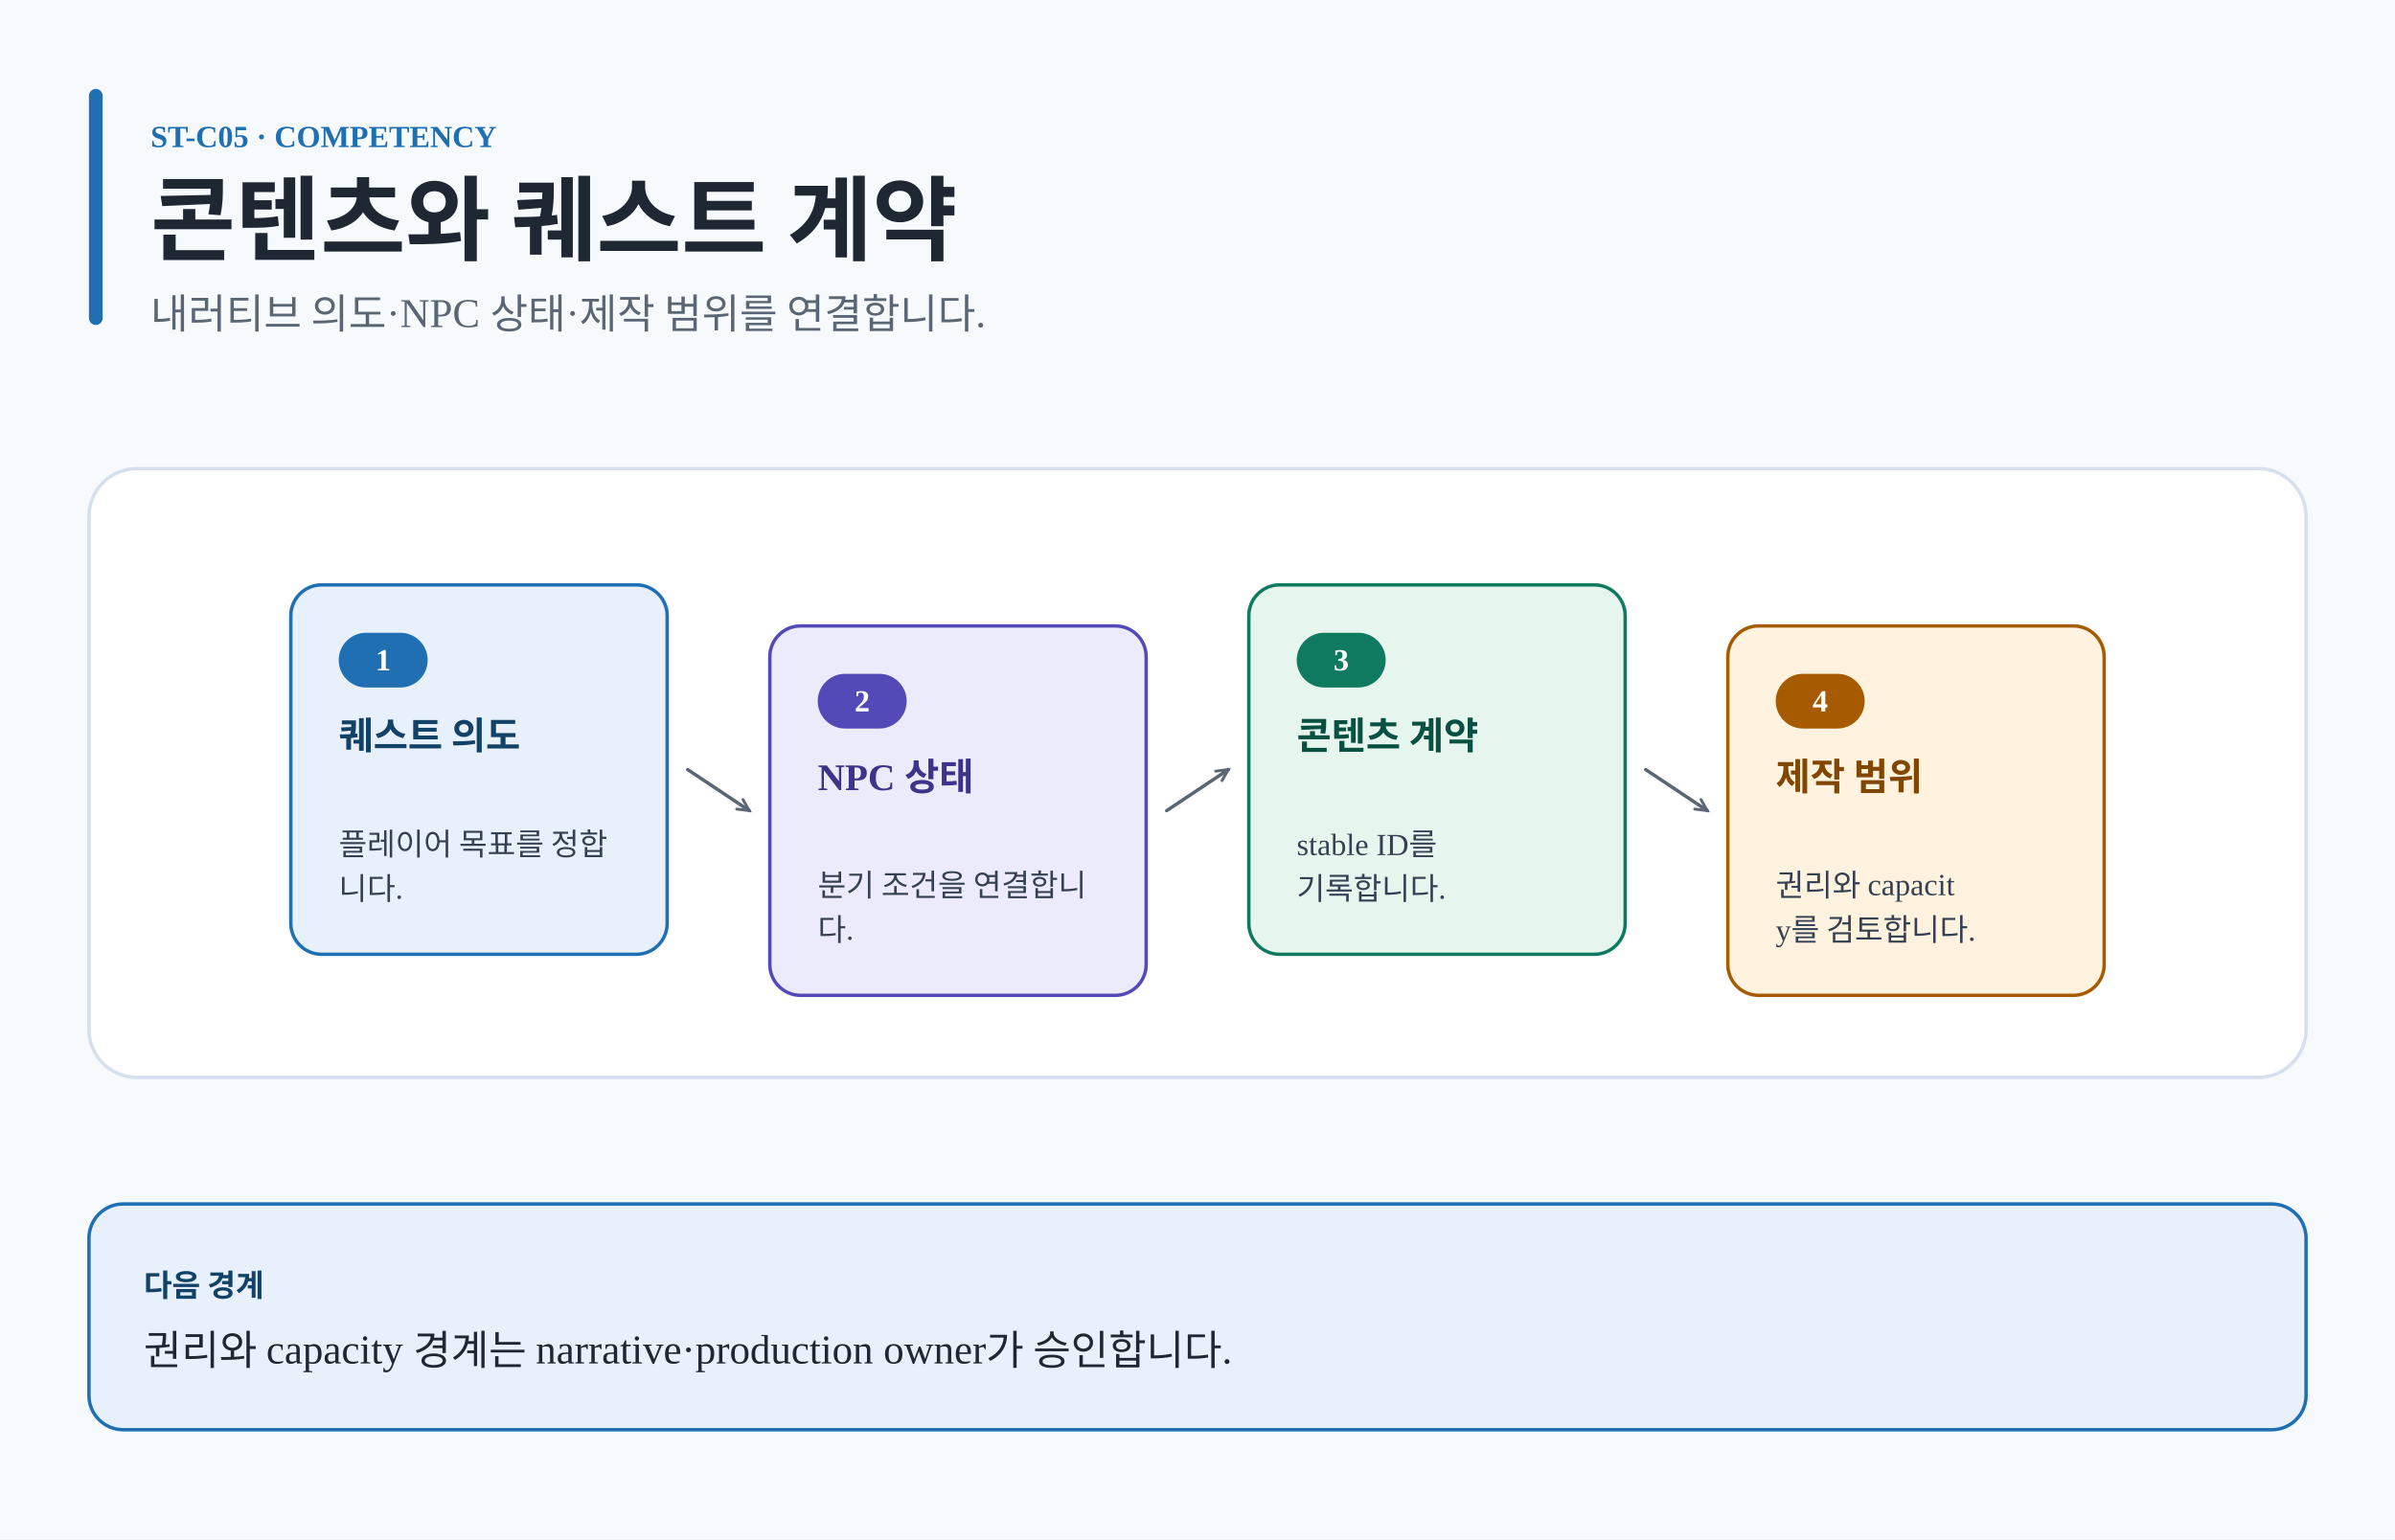
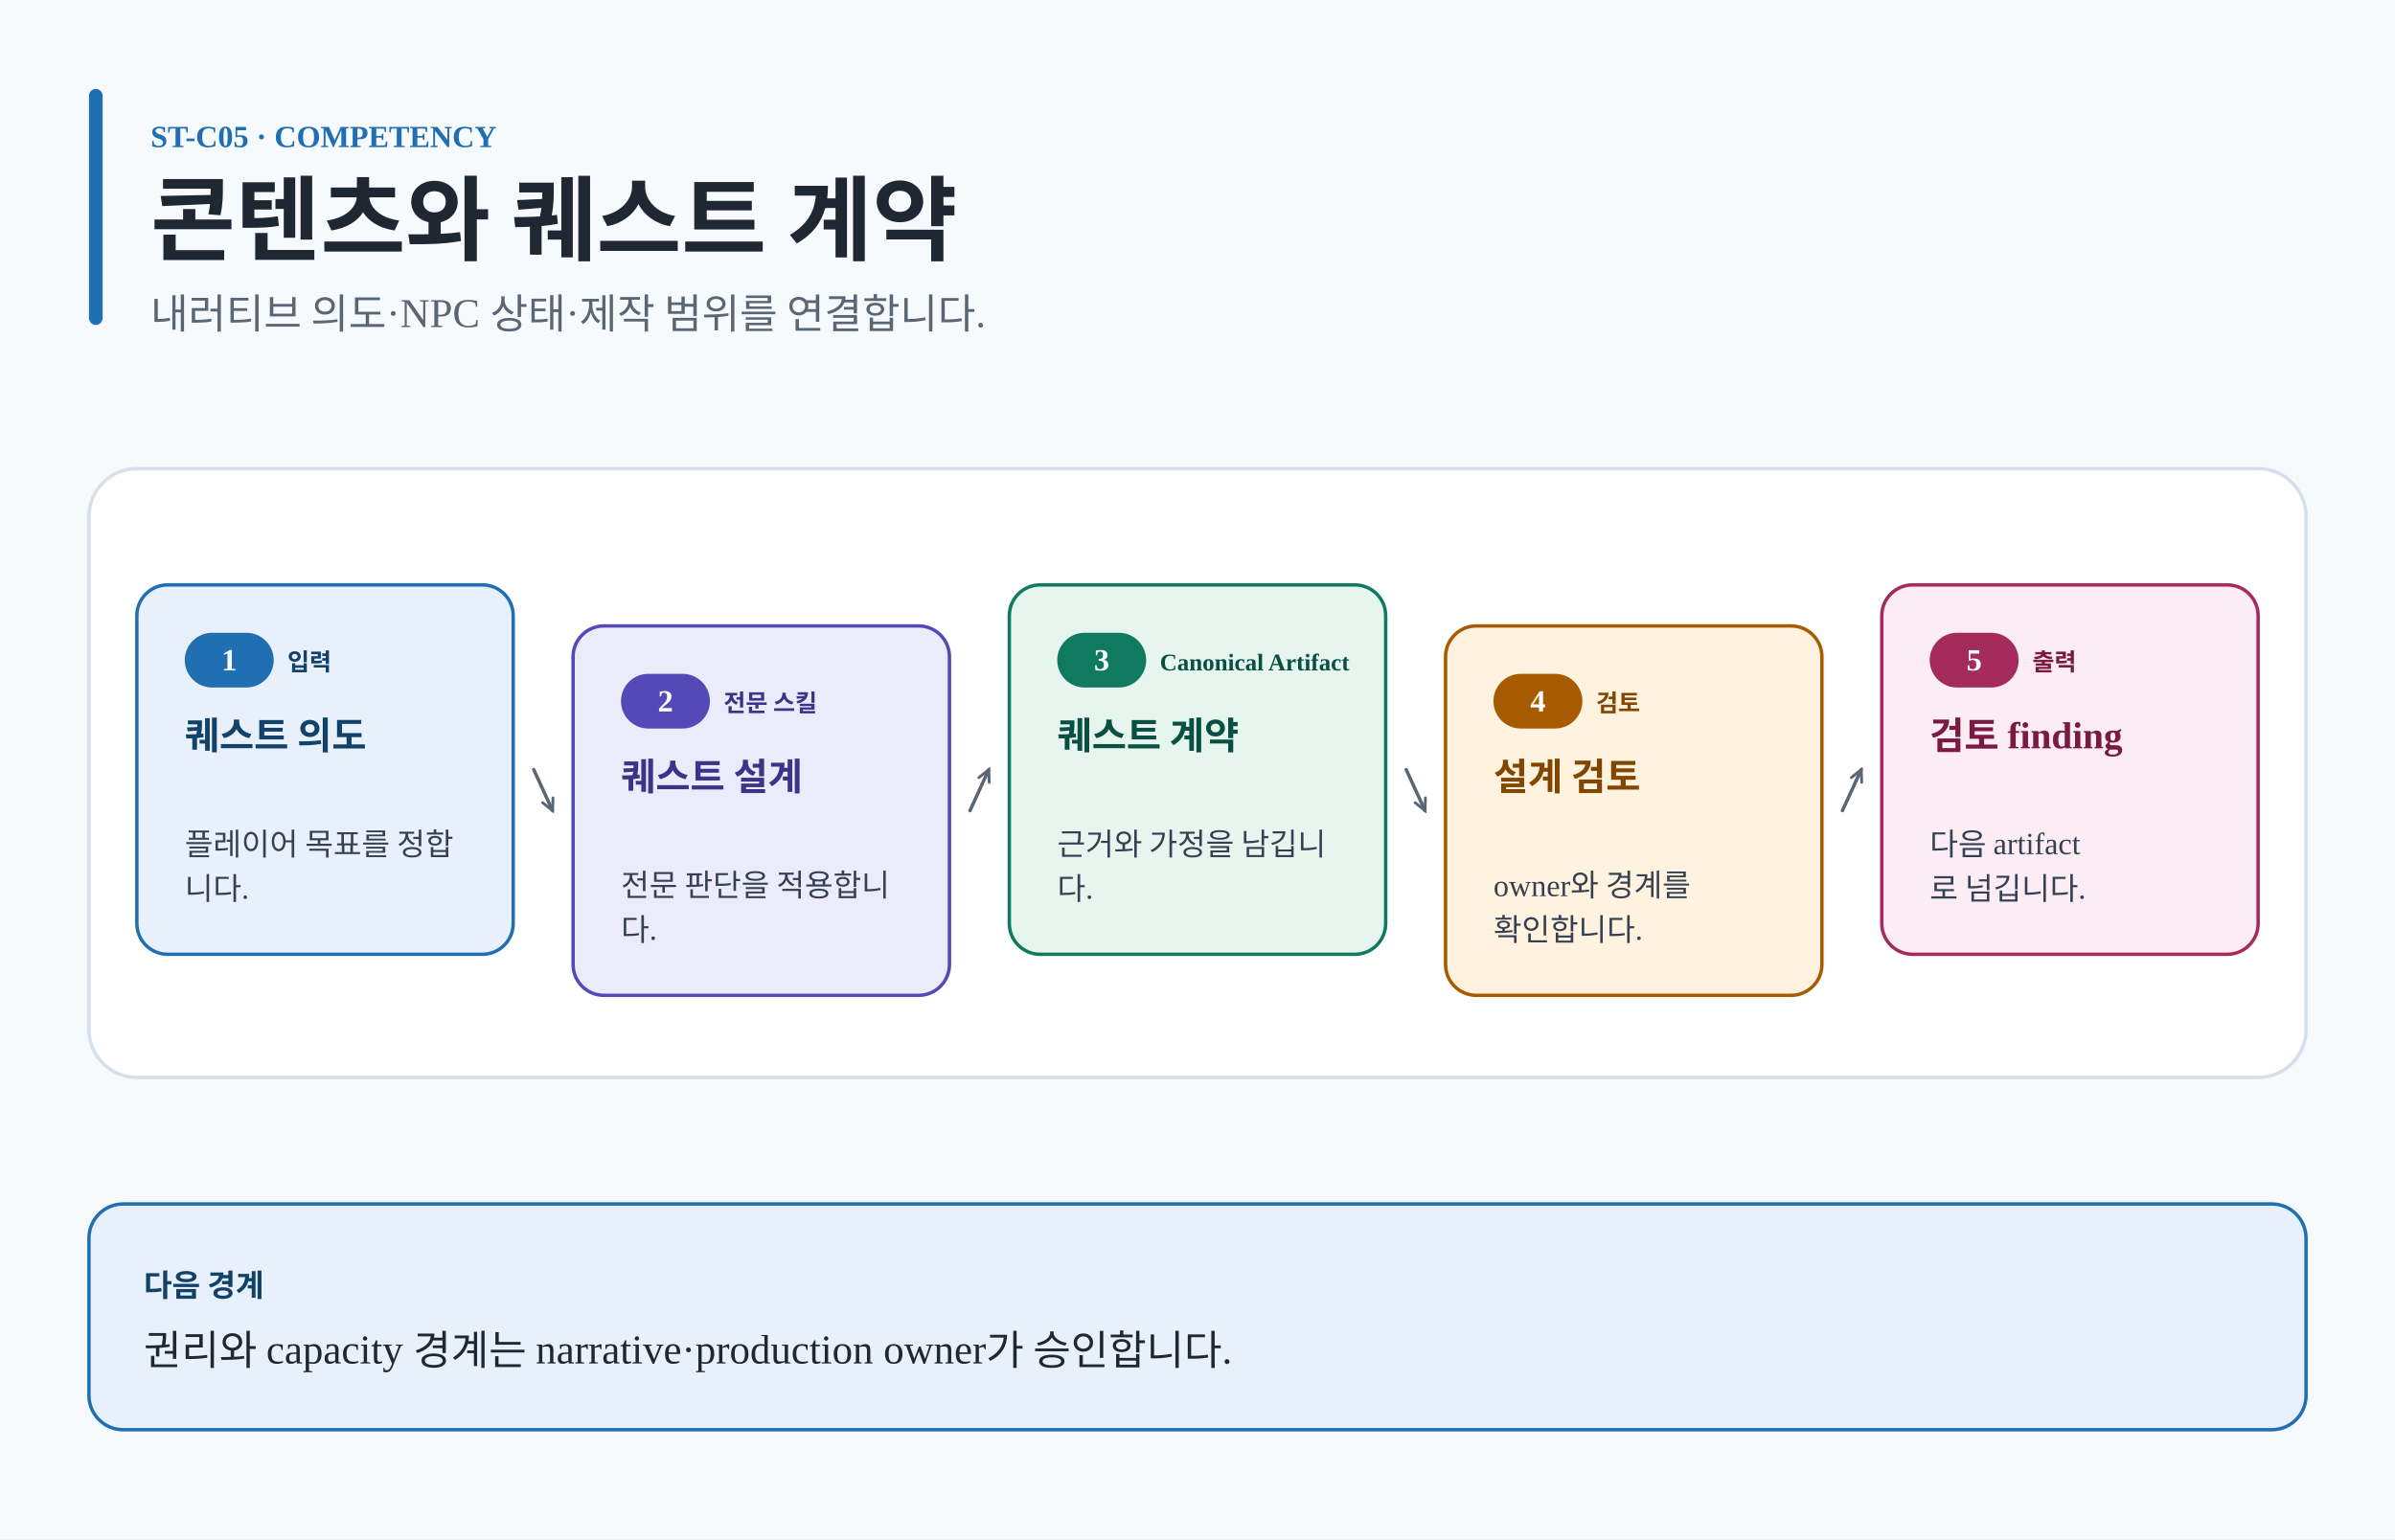
<svg xmlns="http://www.w3.org/2000/svg" viewBox="0 0 1400 900" width="1400" height="900" role="img" aria-label="콘텐츠와 내러티브 및 퀘스트와 NPC 제작 계약의 흐름">
  <defs>
    <marker id="open-arrow" viewBox="0 0 12 12" refX="10" refY="6" markerWidth="10" markerHeight="10" markerUnits="userSpaceOnUse" orient="auto">
      <path d="M 2 2 L 10 6 L 2 10" fill="none" stroke="#5B6675" stroke-width="2" stroke-linecap="round" />
    </marker>
  </defs>
  <rect width="1400" height="900" fill="#F7FAFD" />
  <rect x="52" y="52" width="8" height="138" rx="4" fill="#1F6FB2" />
  <text x="88" y="86" fill="#1F6FB2" font-size="18" font-weight="700">ST-C05 · COMPETENCY</text>
  <text x="88" y="148" fill="#1F2733" font-size="54" font-weight="700">콘텐츠와 퀘스트 계약</text>
  <text x="88" y="192" fill="#5B6675" font-size="24">내러티브 의도·NPC 상태·제작 범위를 연결합니다.</text>
  <rect x="52" y="274" width="1296" height="356" rx="28" fill="#FFFFFF" stroke="#D6E0EC" stroke-width="2" />
-   <path d="M 402 450 L 438 474" fill="none" stroke="#5B6675" stroke-width="2" stroke-linecap="round" marker-end="url(#open-arrow)" />
-   <path d="M 682 474 L 718 450" fill="none" stroke="#5B6675" stroke-width="2" stroke-linecap="round" marker-end="url(#open-arrow)" />
-   <path d="M 962 450 L 998 474" fill="none" stroke="#5B6675" stroke-width="2" stroke-linecap="round" marker-end="url(#open-arrow)" />
+   <path d="M 312 450 L 323 474" fill="none" stroke="#5B6675" stroke-width="2" stroke-linecap="round" marker-end="url(#open-arrow)" />
+   <path d="M 567 474 L 578 450" fill="none" stroke="#5B6675" stroke-width="2" stroke-linecap="round" marker-end="url(#open-arrow)" />
+   <path d="M 822 450 L 833 474" fill="none" stroke="#5B6675" stroke-width="2" stroke-linecap="round" marker-end="url(#open-arrow)" />
+   <path d="M 1077 474 L 1088 450" fill="none" stroke="#5B6675" stroke-width="2" stroke-linecap="round" marker-end="url(#open-arrow)" />
  <g aria-label="읽기 순서 1: 퀘스트 의도">
-     <rect x="170" y="342" width="220" height="216" rx="18" fill="#E8F1FB" stroke="#1F6FB2" stroke-width="2" />
-     <rect x="198" y="370" width="52" height="32" rx="16" fill="#1F6FB2" />
-     <text x="224" y="392" text-anchor="middle" fill="#FFFFFF" font-size="18" font-weight="700">1</text>
-     <text x="198" y="438" fill="#124267" font-size="22" font-weight="700">퀘스트 의도</text>
-     <text x="198" y="500" fill="#354152" font-size="18" font-weight="400">플레이어 목표를 정합</text>
-     <text x="198" y="526" fill="#354152" font-size="18" font-weight="400">니다.</text>
+     <rect x="80" y="342" width="220" height="216" rx="18" fill="#E8F1FB" stroke="#1F6FB2" stroke-width="2" />
+     <rect x="108" y="370" width="52" height="32" rx="16" fill="#1F6FB2" />
+     <text x="134" y="392" text-anchor="middle" fill="#FFFFFF" font-size="18" font-weight="700">1</text>
+     <text x="168" y="392" fill="#124267" font-size="14" font-weight="700">입력</text>
+     <text x="108" y="438" fill="#124267" font-size="22" font-weight="700">퀘스트 의도</text>
+     <text x="108" y="500" fill="#354152" font-size="18" font-weight="400">플레이어 목표를 정합</text>
+     <text x="108" y="526" fill="#354152" font-size="18" font-weight="400">니다.</text>
  </g>
-   <g aria-label="읽기 순서 2: NPC 상태">
-     <rect x="450" y="366" width="220" height="216" rx="18" fill="#ECEBFB" stroke="#534AB7" stroke-width="2" />
-     <rect x="478" y="394" width="52" height="32" rx="16" fill="#534AB7" />
-     <text x="504" y="416" text-anchor="middle" fill="#FFFFFF" font-size="18" font-weight="700">2</text>
-     <text x="478" y="462" fill="#3C3489" font-size="22" font-weight="700">NPC 상태</text>
-     <text x="478" y="524" fill="#354152" font-size="18" font-weight="400">분기 조건을 연결합니</text>
-     <text x="478" y="550" fill="#354152" font-size="18" font-weight="400">다.</text>
+   <g aria-label="읽기 순서 2: 퀘스트 설계">
+     <rect x="335" y="366" width="220" height="216" rx="18" fill="#ECEBFB" stroke="#534AB7" stroke-width="2" />
+     <rect x="363" y="394" width="52" height="32" rx="16" fill="#534AB7" />
+     <text x="389" y="416" text-anchor="middle" fill="#FFFFFF" font-size="18" font-weight="700">2</text>
+     <text x="423" y="416" fill="#3C3489" font-size="14" font-weight="700">전문 스킬</text>
+     <text x="363" y="462" fill="#3C3489" font-size="22" font-weight="700">퀘스트 설계</text>
+     <text x="363" y="524" fill="#354152" font-size="18" font-weight="400">전문 판단을 적용합니</text>
+     <text x="363" y="550" fill="#354152" font-size="18" font-weight="400">다.</text>
  </g>
-   <g aria-label="읽기 순서 3: 콘텐츠 계약">
-     <rect x="730" y="342" width="220" height="216" rx="18" fill="#E7F5EF" stroke="#0F7A5F" stroke-width="2" />
-     <rect x="758" y="370" width="52" height="32" rx="16" fill="#0F7A5F" />
-     <text x="784" y="392" text-anchor="middle" fill="#FFFFFF" font-size="18" font-weight="700">3</text>
-     <text x="758" y="438" fill="#085041" font-size="22" font-weight="700">콘텐츠 계약</text>
-     <text x="758" y="500" fill="#354152" font-size="18" font-weight="400">stable ID를 </text>
-     <text x="758" y="526" fill="#354152" font-size="18" font-weight="400">기록합니다.</text>
+   <g aria-label="읽기 순서 3: 퀘스트 계약">
+     <rect x="590" y="342" width="220" height="216" rx="18" fill="#E7F5EF" stroke="#0F7A5F" stroke-width="2" />
+     <rect x="618" y="370" width="52" height="32" rx="16" fill="#0F7A5F" />
+     <text x="644" y="392" text-anchor="middle" fill="#FFFFFF" font-size="18" font-weight="700">3</text>
+     <text x="678" y="392" fill="#085041" font-size="14" font-weight="700">Canonical Artifact</text>
+     <text x="618" y="438" fill="#085041" font-size="22" font-weight="700">퀘스트 계약</text>
+     <text x="618" y="500" fill="#354152" font-size="18" font-weight="400">근거와 가정을 남깁니</text>
+     <text x="618" y="526" fill="#354152" font-size="18" font-weight="400">다.</text>
  </g>
-   <g aria-label="읽기 순서 4: 제작 범위">
-     <rect x="1010" y="366" width="220" height="216" rx="18" fill="#FFF3DF" stroke="#A75B00" stroke-width="2" />
-     <rect x="1038" y="394" width="52" height="32" rx="16" fill="#A75B00" />
-     <text x="1064" y="416" text-anchor="middle" fill="#FFFFFF" font-size="18" font-weight="700">4</text>
-     <text x="1038" y="462" fill="#814600" font-size="22" font-weight="700">제작 범위</text>
-     <text x="1038" y="524" fill="#354152" font-size="18" font-weight="400">권리와 capacit</text>
-     <text x="1038" y="550" fill="#354152" font-size="18" font-weight="400">y를 검토합니다.</text>
+   <g aria-label="읽기 순서 4: 설계 검토">
+     <rect x="845" y="366" width="220" height="216" rx="18" fill="#FFF3DF" stroke="#A75B00" stroke-width="2" />
+     <rect x="873" y="394" width="52" height="32" rx="16" fill="#A75B00" />
+     <text x="899" y="416" text-anchor="middle" fill="#FFFFFF" font-size="18" font-weight="700">4</text>
+     <text x="933" y="416" fill="#814600" font-size="14" font-weight="700">검토</text>
+     <text x="873" y="462" fill="#814600" font-size="22" font-weight="700">설계 검토</text>
+     <text x="873" y="524" fill="#354152" font-size="18" font-weight="400">owner와 경계를 </text>
+     <text x="873" y="550" fill="#354152" font-size="18" font-weight="400">확인합니다.</text>
+   </g>
+   <g aria-label="읽기 순서 5: 검토 finding">
+     <rect x="1100" y="342" width="220" height="216" rx="18" fill="#FCECF3" stroke="#A52B5D" stroke-width="2" />
+     <rect x="1128" y="370" width="52" height="32" rx="16" fill="#A52B5D" />
+     <text x="1154" y="392" text-anchor="middle" fill="#FFFFFF" font-size="18" font-weight="700">5</text>
+     <text x="1188" y="392" fill="#7A1942" font-size="14" font-weight="700">출력</text>
+     <text x="1128" y="438" fill="#7A1942" font-size="22" font-weight="700">검토 finding</text>
+     <text x="1128" y="500" fill="#354152" font-size="18" font-weight="400">다음 artifact</text>
+     <text x="1128" y="526" fill="#354152" font-size="18" font-weight="400">로 넘깁니다.</text>
  </g>
  <rect x="52" y="704" width="1296" height="132" rx="20" fill="#E8F1FB" stroke="#1F6FB2" stroke-width="2" />
  <text x="84" y="758" fill="#124267" font-size="18" font-weight="700">다음 경계</text>
  <text x="84" y="798" fill="#1F2733" font-size="24">권리와 capacity 경계는 narrative·production owner가 승인합니다.</text>
</svg>
